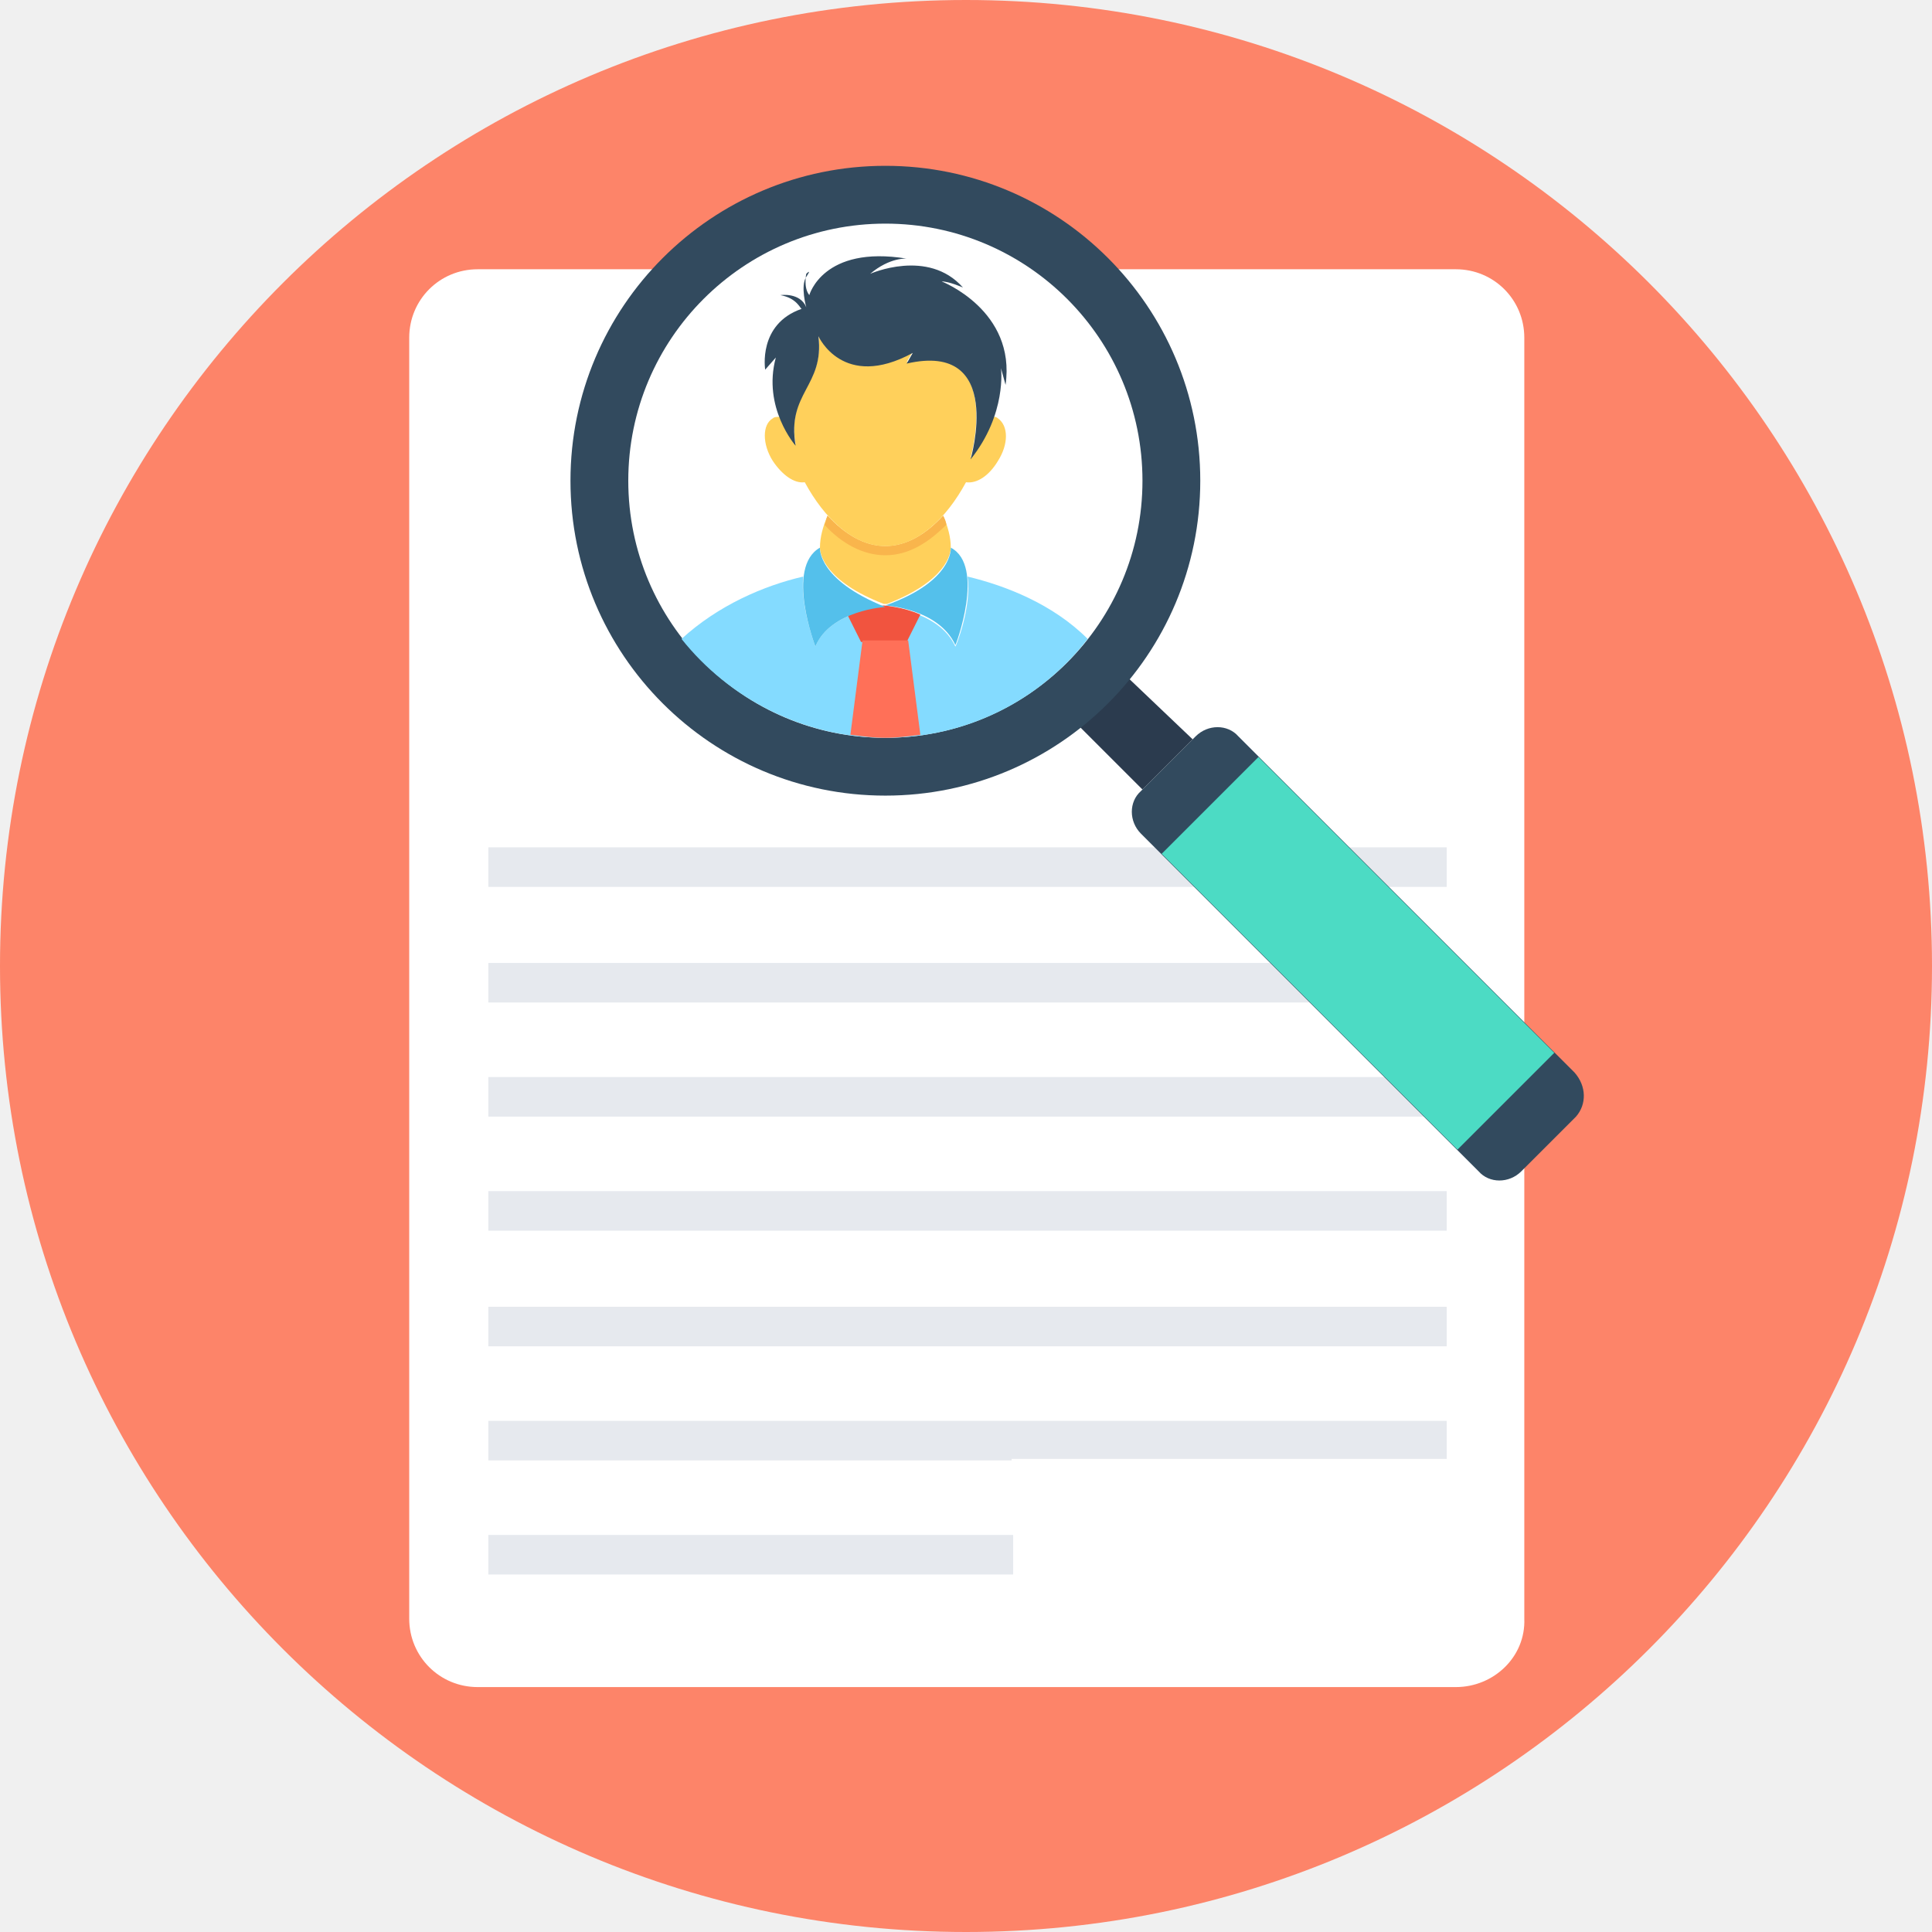
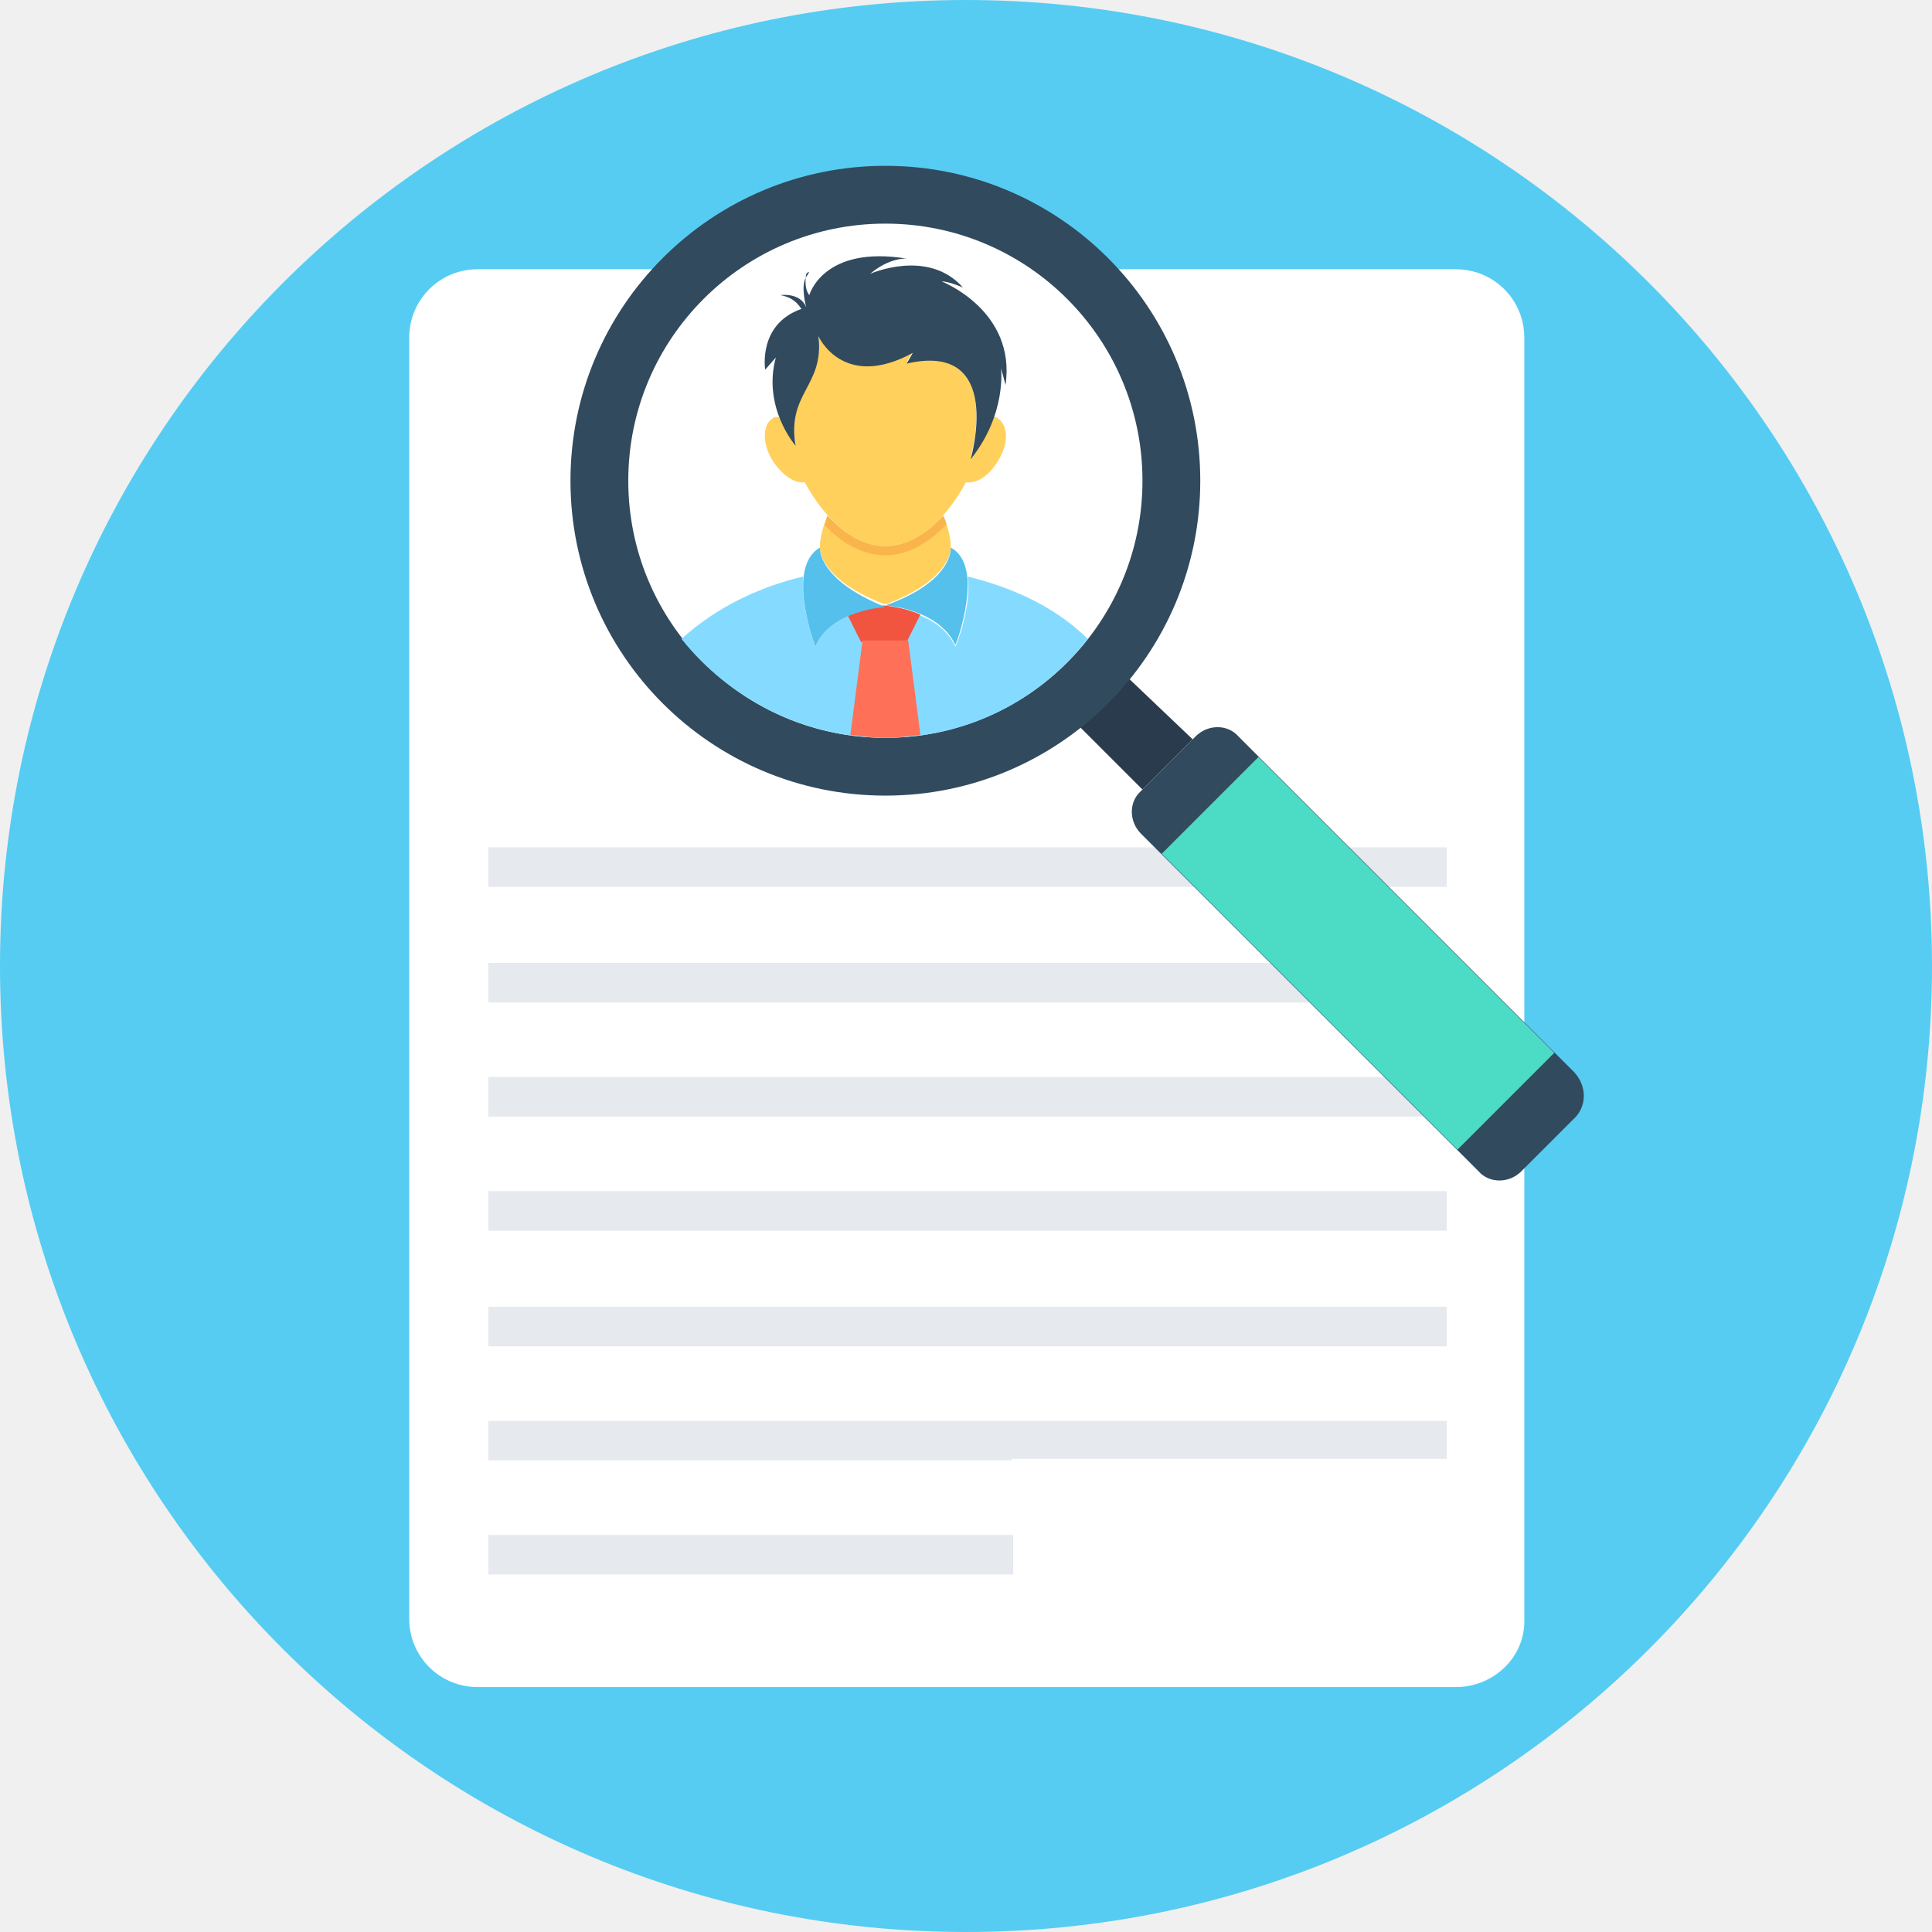
<svg xmlns="http://www.w3.org/2000/svg" version="1.1" id="Layer_1" x="0px" y="0px" viewBox="0 0 508 508" style="enable-background:new 0 0 508 508;" xml:space="preserve">
-   <circle style="fill:#FD8469;" cx="254" cy="254" r="254" />
+   <circle style="fill:#56CCF2;" cx="254" cy="254" r="254" />
  <path style="fill:#FFFFFF;" d="M382.8,443.6H125.6c-10,0-18-8-18-18V88.8c0-10,8-18,18-18h257.2c10,0,18,8,18,18v336.8  C401.2,435.6,392.8,443.6,382.8,443.6z" />
  <g>
    <rect x="128.4" y="222.8" style="fill:#E6E9EE;" width="252" height="10.4" />
    <rect x="128.4" y="253.2" style="fill:#E6E9EE;" width="252" height="10.4" />
    <rect x="128.4" y="283.2" style="fill:#E6E9EE;" width="252" height="10.4" />
    <rect x="128.4" y="313.2" style="fill:#E6E9EE;" width="252" height="10.4" />
    <rect x="128.4" y="343.6" style="fill:#E6E9EE;" width="252" height="10.4" />
    <polygon style="fill:#E6E9EE;" points="266,383.6 380.4,383.6 380.4,373.6 128.4,373.6 128.4,384 266,384  " />
    <rect x="128.4" y="403.6" style="fill:#E6E9EE;" width="138" height="10.4" />
  </g>
  <path style="fill:#2B3B4E;" d="M313.6,194.4l-13.2,13.2L284,191.2c2.4-2,4.8-4,6.8-6s4.4-4.4,6-6.8L313.6,194.4z" />
  <circle style="fill:#324A5E;" cx="232.8" cy="126.4" r="82.8" />
  <circle style="fill:#FFFFFF;" cx="232.8" cy="126.4" r="67.6" />
  <path style="fill:#84DBFF;" d="M286,168c-12.4,16-31.6,26-53.2,26s-41.2-10.4-53.6-26c9.6-8.8,21.6-14,32-16.4  c-0.8,8,3.2,18.4,3.2,18.4c4-9.6,18.4-10.4,18.4-10.4s14,0.8,18.4,10.4c0,0.4,4.4-10.4,3.2-18.4C264.4,154,276.8,158.8,286,168z" />
  <path style="fill:#FFD05B;" d="M250,144c0,1.6-1.2,8.8-16.8,14.8h-0.8l0,0c-15.6-6-16.8-13.2-16.8-14.8l0,0c0-2.8,0.8-5.6,2-8.4  c4.4,4.8,9.6,8,15.2,8c5.6,0,10.8-3.2,15.2-8C249.2,138.4,250,141.2,250,144z" />
  <g>
    <path style="fill:#F1543F;" d="M233.2,159.2C233.2,159.2,232.8,159.2,233.2,159.2c-0.4,0-0.8,0-0.8,0H233.2z" />
    <path style="fill:#F1543F;" d="M242,161.6l-3.6,7.2h-12l-3.6-7.2c4.8-2,9.6-2.4,9.6-2.4S237.6,159.6,242,161.6z" />
  </g>
  <path style="fill:#FF7058;" d="M223.6,193.2c3.2,0.4,6,0.8,9.2,0.8s6-0.4,9.2-0.8l-3.2-24.8h-12L223.6,193.2z" />
  <g>
    <path style="fill:#54C0EB;" d="M250,144c0,0,0.8,8.8-17.2,15.2c0,0,14,0.8,18.4,10.4C251.2,170,259.2,148.8,250,144z" />
    <path style="fill:#54C0EB;" d="M215.6,144c-9.2,5.2-1.2,26-1.2,26c4-9.6,18.4-10.4,18.4-10.4C214.8,152.4,215.6,144,215.6,144z" />
  </g>
  <path style="fill:#F9B54C;" d="M248.8,138c-4.8,4.8-10,8-16,8s-11.6-3.2-16-8c0.4-0.8,0.4-1.6,0.8-2.4c4.4,4.8,9.6,8,15.2,8  c5.6,0,10.8-3.2,15.2-8C248.4,136.4,248.8,137.2,248.8,138z" />
  <path style="fill:#FFD05B;" d="M262.4,121.2c-2.4,4-5.6,6-8.4,5.6c-5.2,9.6-12.8,16.8-21.2,16.8s-16-7.2-21.2-16.8  c-2.8,0.4-6-2-8.4-5.6c-2.8-4.4-2.8-9.6,0-11.2c0.4-0.4,1.2-0.4,2-0.4c1.6,4.4,4,7.2,4,7.2c-2.4-14,7.6-15.2,6-28.8  c0,0,6.4,14.4,24.8,4.4l-1.6,2.8c25.2-5.6,17.2,23.6,16.8,25.2c2.8-3.6,4.8-7.2,6-10.8c0.4,0,0.8,0,1.2,0.4  C265.2,112,265.2,116.8,262.4,121.2z" />
  <g>
    <path style="fill:#324A5E;" d="M205.2,77.6c0,0,5.2-0.8,6.8,3.2c0,0-1.6-5.6,0-8s0-0.8,0-0.8s-0.8,3.6,0.8,5.6   c0,0,3.6-13.2,25.6-9.6c0,0-4.4-0.4-9.6,4c0,0,15.2-6.8,24.4,3.6c0,0-3.6-1.6-5.6-1.6c0,0,19.6,7.6,16.8,27.2l-1.2-4.4   c0,0,1.6,12-8,24c0,0,9.2-31.2-16.8-25.2l1.6-2.8c-18.4,10-24.8-4.4-24.8-4.4c1.6,13.2-8.4,14.8-6,28.8c0,0-8.8-10-5.2-23.2   l-2.8,3.2c0,0-2-12,9.6-16C210.4,81.2,209.6,78.4,205.2,77.6z" />
    <path style="fill:#324A5E;" d="M414.4,293.6L400,308c-3.2,3.2-8.4,3.2-11.2,0L300,219.2c-3.2-3.2-3.2-8.4,0-11.2l14.4-14.4   c3.2-3.2,8.4-3.2,11.2,0L414,282C417.2,285.6,417.2,290.4,414.4,293.6z" />
  </g>
  <rect x="302.067" y="232.66" transform="matrix(-0.7071 -0.7071 0.7071 -0.7071 432.3066 680.3868)" style="fill:#4CDBC4;" width="109.999" height="36" />
  <g>
</g>
  <g>
</g>
  <g>
</g>
  <g>
</g>
  <g>
</g>
  <g>
</g>
  <g>
</g>
  <g>
</g>
  <g>
</g>
  <g>
</g>
  <g>
</g>
  <g>
</g>
  <g>
</g>
  <g>
</g>
  <g>
</g>
</svg>
